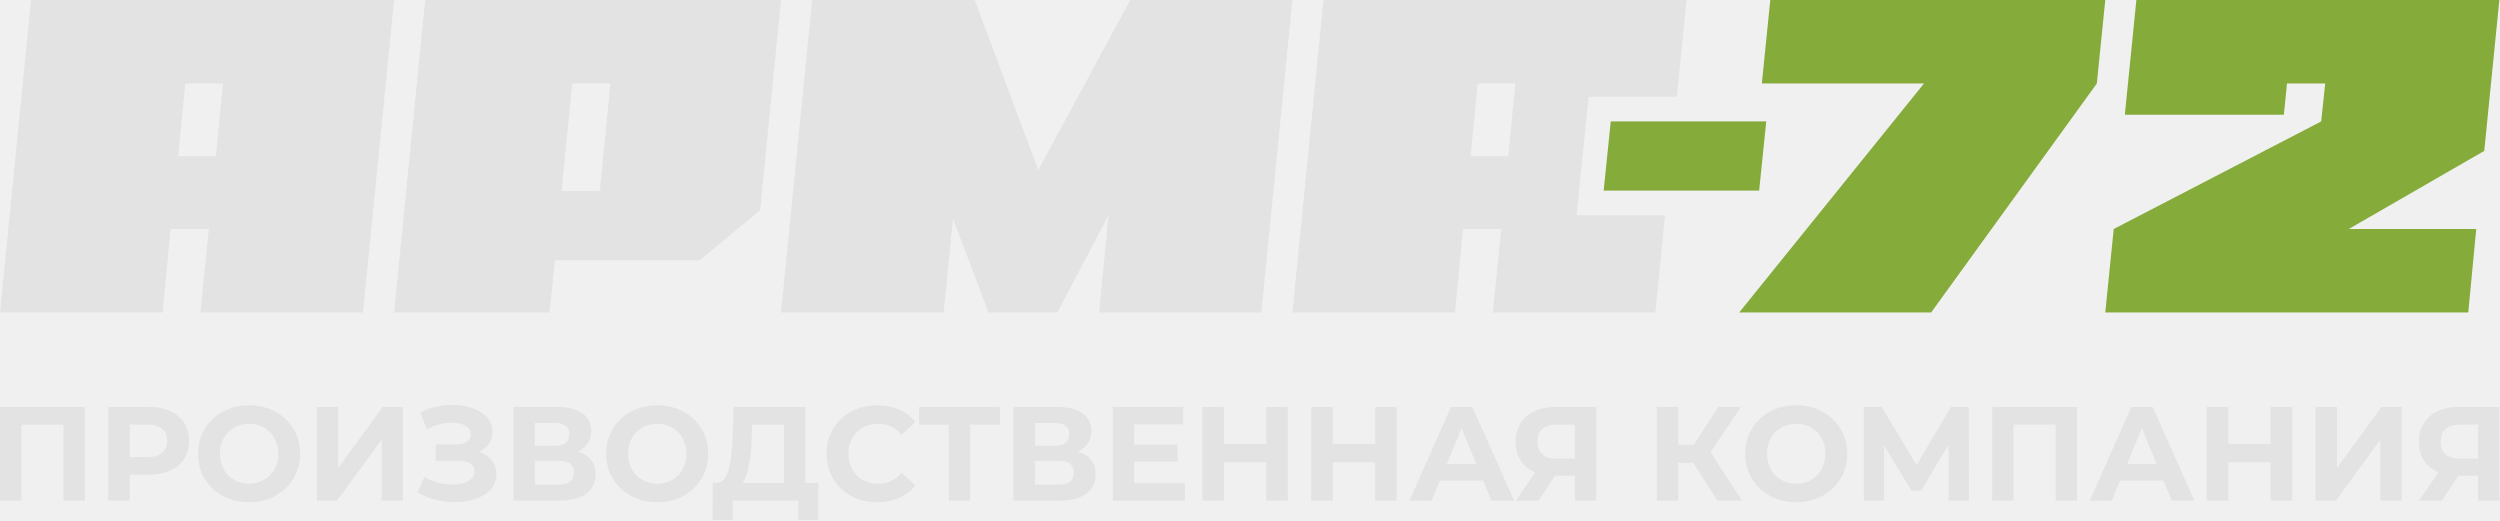
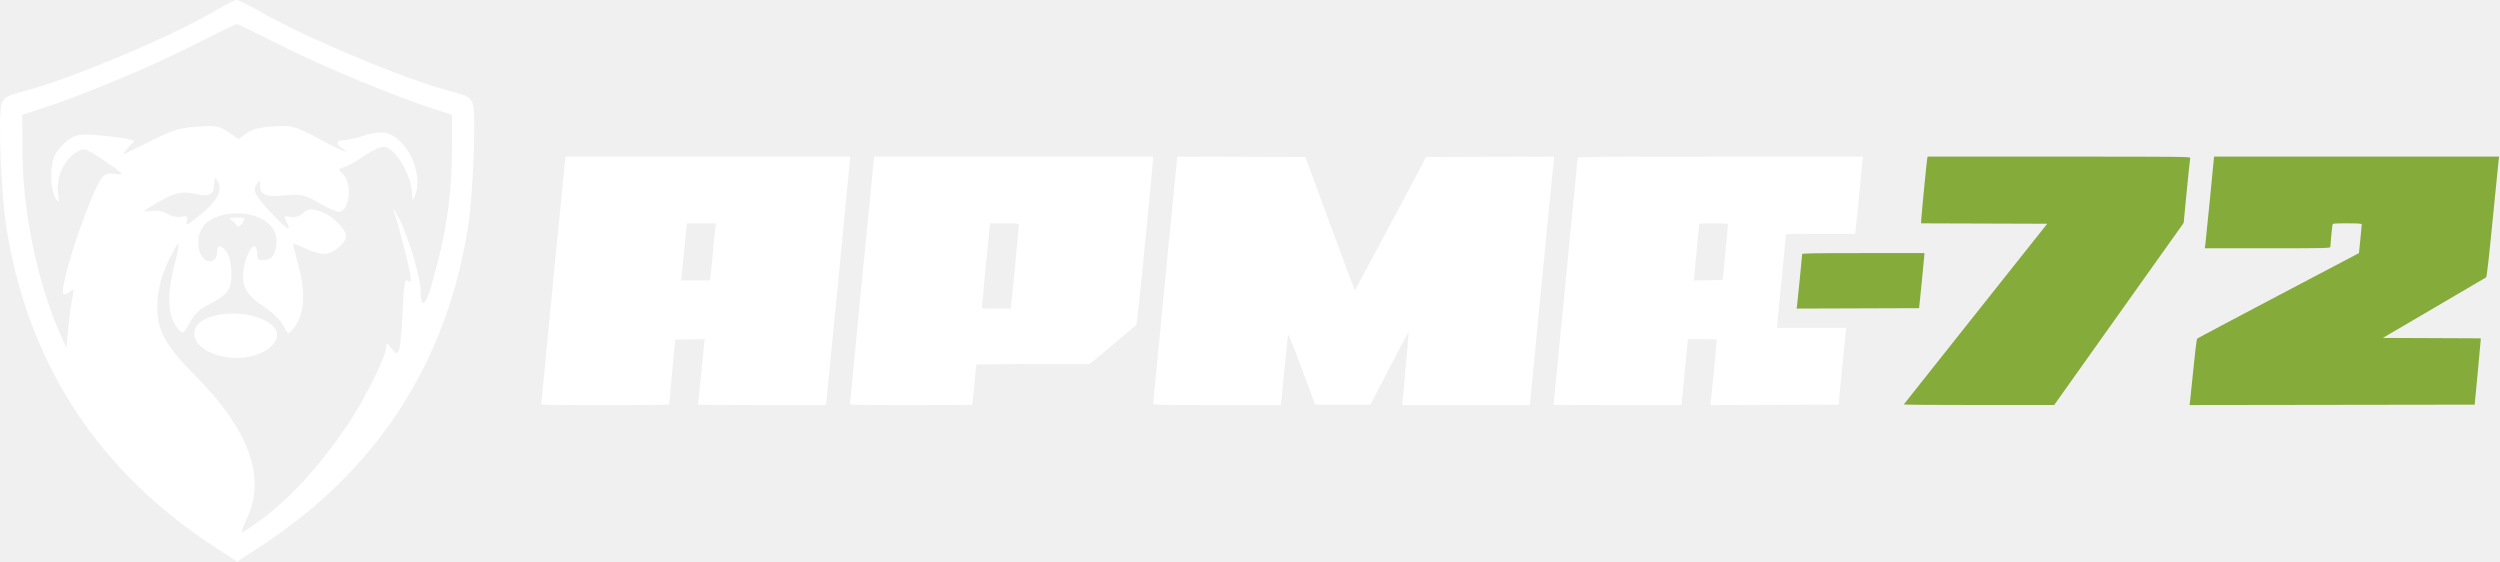
- <svg xmlns="http://www.w3.org/2000/svg" width="793" height="165" viewBox="0 0 793 165" fill="none">
-   <g clip-path="url(#clip0_303_53)">
-     <path d="M26.956 129.07V158.787H20.154V134.674H6.802V158.787H0V129.07H26.956ZM47.11 129.07C49.729 129.07 52.004 129.508 53.933 130.386C55.863 131.263 57.349 132.508 58.391 134.122C59.433 135.735 59.954 137.645 59.954 139.853C59.954 142.032 59.433 143.935 58.391 145.563C57.349 147.19 55.863 148.436 53.933 149.299C52.004 150.162 49.729 150.593 47.11 150.593H41.152V158.787H34.308V129.07H47.11ZM46.729 144.99C48.786 144.99 50.349 144.544 51.419 143.653C52.49 142.761 53.025 141.495 53.025 139.853C53.025 138.183 52.49 136.902 51.419 136.011C50.349 135.119 48.786 134.674 46.729 134.674H41.152V144.99H46.729ZM79.009 159.297C75.939 159.297 73.171 158.632 70.707 157.301C68.242 155.971 66.313 154.139 64.918 151.804C63.524 149.469 62.827 146.844 62.827 143.928C62.827 141.013 63.524 138.388 64.918 136.053C66.313 133.719 68.242 131.886 70.707 130.556C73.171 129.225 75.939 128.56 79.009 128.56C82.079 128.56 84.84 129.225 87.29 130.556C89.741 131.886 91.67 133.718 93.079 136.053C94.487 138.388 95.191 141.013 95.191 143.928C95.191 146.844 94.487 149.469 93.079 151.804C91.67 154.138 89.741 155.971 87.29 157.301C84.84 158.632 82.079 159.297 79.009 159.297ZM79.009 153.438C80.755 153.438 82.333 153.035 83.741 152.228C85.149 151.422 86.255 150.297 87.058 148.853C87.861 147.41 88.262 145.768 88.262 143.928C88.262 142.089 87.861 140.447 87.058 139.004C86.255 137.56 85.149 136.435 83.741 135.629C82.333 134.822 80.755 134.419 79.009 134.419C77.263 134.419 75.685 134.822 74.277 135.629C72.869 136.435 71.763 137.56 70.96 139.004C70.157 140.447 69.756 142.089 69.756 143.928C69.756 145.768 70.158 147.41 70.96 148.853C71.763 150.297 72.869 151.422 74.277 152.228C75.685 153.035 77.263 153.438 79.009 153.438ZM100.473 129.07H107.275V148.429L121.387 129.07H127.809V158.787H121.048V139.471L106.937 158.787H100.472L100.473 129.07ZM151.976 143.292C153.694 143.886 155.039 144.813 156.011 146.072C156.983 147.332 157.469 148.796 157.469 150.466C157.469 152.278 156.877 153.849 155.694 155.179C154.511 156.509 152.913 157.528 150.899 158.235C148.885 158.943 146.681 159.297 144.287 159.297C142.258 159.297 140.237 159.042 138.223 158.533C136.21 158.023 134.301 157.245 132.498 156.198L134.611 151.273C135.907 152.066 137.336 152.667 138.899 153.077C140.463 153.488 141.991 153.693 143.484 153.693C145.512 153.693 147.195 153.325 148.533 152.589C149.871 151.853 150.54 150.82 150.54 149.49C150.54 148.386 150.082 147.551 149.166 146.985C148.251 146.419 147.005 146.136 145.427 146.136H138.202V140.957H144.92C146.3 140.957 147.378 140.674 148.152 140.108C148.927 139.542 149.314 138.763 149.314 137.773C149.314 136.612 148.758 135.707 147.645 135.056C146.533 134.405 145.103 134.079 143.357 134.079C142.061 134.079 140.723 134.256 139.343 134.61C137.963 134.964 136.653 135.494 135.414 136.202L133.343 130.853C136.47 129.239 139.85 128.433 143.484 128.433C145.793 128.433 147.92 128.772 149.863 129.452C151.807 130.131 153.356 131.122 154.511 132.424C155.666 133.725 156.243 135.239 156.243 136.966C156.243 138.381 155.863 139.641 155.102 140.745C154.342 141.848 153.3 142.697 151.976 143.292H151.976ZM183.368 143.292C185.171 143.829 186.552 144.707 187.509 145.924C188.467 147.141 188.946 148.641 188.946 150.424C188.946 153.056 187.953 155.108 185.967 156.58C183.981 158.052 181.143 158.787 177.453 158.787H162.877V129.07H176.651C180.087 129.07 182.763 129.735 184.678 131.065C186.594 132.395 187.551 134.292 187.551 136.754C187.551 138.226 187.185 139.52 186.453 140.638C185.72 141.756 184.692 142.641 183.368 143.292ZM169.68 141.381H176.059C177.552 141.381 178.679 141.077 179.439 140.469C180.2 139.86 180.58 138.962 180.58 137.773C180.58 136.612 180.193 135.721 179.418 135.098C178.644 134.475 177.524 134.164 176.059 134.164H169.68V141.381ZM177.2 153.693C180.411 153.693 182.017 152.419 182.017 149.872C182.017 147.41 180.411 146.179 177.2 146.179H169.68V153.693H177.2ZM208.466 159.297C205.395 159.297 202.628 158.632 200.163 157.301C197.699 155.971 195.769 154.139 194.375 151.804C192.981 149.469 192.284 146.844 192.284 143.928C192.284 141.013 192.981 138.388 194.375 136.053C195.769 133.719 197.699 131.886 200.163 130.556C202.628 129.225 205.395 128.56 208.466 128.56C211.536 128.56 214.296 129.225 216.747 130.556C219.197 131.886 221.127 133.718 222.535 136.053C223.944 138.388 224.648 141.013 224.648 143.928C224.648 146.844 223.944 149.469 222.535 151.804C221.127 154.138 219.197 155.971 216.747 157.301C214.296 158.632 211.536 159.297 208.466 159.297ZM208.466 153.438C210.212 153.438 211.789 153.035 213.198 152.228C214.606 151.422 215.711 150.297 216.514 148.853C217.317 147.41 217.719 145.768 217.719 143.928C217.719 142.089 217.317 140.447 216.514 139.004C215.711 137.56 214.606 136.435 213.198 135.629C211.789 134.822 210.212 134.419 208.466 134.419C206.719 134.419 205.142 134.822 203.734 135.629C202.325 136.435 201.22 137.56 200.417 139.004C199.614 140.447 199.213 142.089 199.213 143.928C199.213 145.768 199.614 147.41 200.417 148.853C201.22 150.297 202.325 151.422 203.734 152.228C205.142 153.035 206.719 153.438 208.466 153.438ZM259.588 153.183V164.943H253.252V158.787H232.379V164.943H226.042L226.084 153.183H227.267C229.042 153.127 230.295 151.825 231.027 149.278C231.76 146.73 232.21 143.094 232.379 138.367L232.717 129.07H255.448V153.183H259.588ZM238.421 139.004C238.281 142.542 237.985 145.506 237.534 147.898C237.084 150.289 236.393 152.051 235.464 153.183H248.689V134.674H238.548L238.421 139.004ZM278.179 159.297C275.165 159.297 272.44 158.639 270.005 157.323C267.567 156.007 265.651 154.181 264.258 151.846C262.863 149.511 262.166 146.872 262.166 143.928C262.166 140.985 262.863 138.346 264.258 136.011C265.651 133.676 267.567 131.85 270.005 130.534C272.44 129.218 275.18 128.56 278.222 128.56C280.786 128.56 283.103 129.013 285.173 129.919C287.243 130.825 288.982 132.126 290.389 133.824L285.995 137.9C283.995 135.579 281.516 134.419 278.561 134.419C276.73 134.419 275.095 134.822 273.659 135.629C272.222 136.436 271.103 137.56 270.3 139.004C269.497 140.447 269.095 142.089 269.095 143.929C269.095 145.768 269.497 147.41 270.3 148.853C271.103 150.297 272.222 151.422 273.659 152.228C275.095 153.035 276.73 153.438 278.561 153.438C281.516 153.438 283.995 152.264 285.995 149.915L290.389 153.99C288.982 155.716 287.236 157.033 285.151 157.938C283.066 158.844 280.742 159.297 278.179 159.297ZM317.178 134.674H307.713V158.787H300.953V134.674H291.531V129.07H317.178V134.674ZM341.979 143.292C343.781 143.829 345.162 144.707 346.12 145.924C347.077 147.141 347.556 148.641 347.556 150.424C347.556 153.056 346.562 155.108 344.577 156.58C342.591 158.051 339.754 158.787 336.064 158.787H321.485V129.07H335.261C338.697 129.07 341.372 129.735 343.288 131.065C345.203 132.395 346.161 134.292 346.161 136.754C346.161 138.226 345.795 139.52 345.063 140.638C344.33 141.756 343.302 142.641 341.979 143.292ZM328.288 141.381H334.668C336.163 141.381 337.287 141.077 338.049 140.468C338.809 139.86 339.191 138.961 339.191 137.773C339.191 136.612 338.801 135.721 338.027 135.098C337.254 134.475 336.134 134.164 334.668 134.164H328.288V141.381ZM335.81 153.693C339.021 153.693 340.627 152.419 340.627 149.872C340.627 147.41 339.021 146.179 335.81 146.179H328.288V153.693H335.81ZM375.864 153.268V158.787H352.964V129.07H375.315V134.589H359.767V141.042H373.498V146.391H359.767V153.268H375.864ZM408.524 129.07V158.787H401.678V146.603H388.244V158.787H381.399V129.07H388.244V140.787H401.678V129.07H408.524ZM443.043 129.07V158.787H436.198V146.603H422.762V158.787H415.918V129.07H422.762V140.787H436.198V129.07H443.043ZM470.463 152.419H456.731L454.112 158.787H447.098L460.281 129.07H467.04L480.264 158.787H473.082L470.463 152.419ZM468.308 147.197L463.618 135.82L458.929 147.197H468.308ZM506.291 129.07V158.787H499.532V150.891H493.278L488.04 158.787H480.813L486.983 149.829C484.983 149.009 483.447 147.771 482.378 146.115C481.307 144.459 480.772 142.471 480.772 140.15C480.772 137.857 481.292 135.883 482.335 134.228C483.377 132.572 484.857 131.298 486.772 130.407C488.688 129.515 490.942 129.07 493.532 129.07H506.291ZM493.701 134.674C491.757 134.674 490.272 135.126 489.244 136.032C488.216 136.938 487.701 138.282 487.701 140.065C487.701 141.792 488.194 143.122 489.181 144.056C490.165 144.99 491.616 145.457 493.532 145.457H499.532V134.674H493.701ZM537.092 146.815H532.36V158.787H525.559V129.07H532.36V141.084H537.262L545.037 129.07H552.261L542.585 143.419L552.556 158.787H544.783L537.092 146.815ZM569.753 159.296C566.682 159.296 563.915 158.631 561.451 157.301C558.986 155.971 557.057 154.138 555.661 151.803C554.268 149.469 553.572 146.843 553.572 143.928C553.572 141.013 554.268 138.388 555.661 136.053C557.057 133.718 558.986 131.886 561.451 130.555C563.915 129.225 566.682 128.56 569.753 128.56C572.822 128.56 575.584 129.225 578.034 130.555C580.484 131.886 582.414 133.718 583.821 136.053C585.231 138.388 585.935 141.013 585.935 143.928C585.935 146.843 585.231 149.469 583.821 151.803C582.414 154.138 580.484 155.971 578.034 157.301C575.584 158.631 572.822 159.296 569.753 159.296ZM569.753 153.438C571.499 153.438 573.076 153.035 574.484 152.228C575.894 151.421 576.999 150.296 577.802 148.853C578.605 147.41 579.006 145.768 579.006 143.928C579.006 142.089 578.605 140.447 577.802 139.004C576.999 137.56 575.894 136.435 574.484 135.629C573.076 134.822 571.499 134.419 569.753 134.419C568.007 134.419 566.428 134.822 565.02 135.629C563.613 136.435 562.508 137.56 561.705 139.004C560.902 140.447 560.5 142.089 560.5 143.928C560.5 145.768 560.902 147.409 561.705 148.853C562.508 150.296 563.613 151.421 565.02 152.228C566.428 153.035 568.007 153.438 569.753 153.438ZM618.129 158.787L618.088 140.999L609.384 155.646H606.341L597.638 141.339V158.787H591.217V129.07H596.878L607.947 147.537L618.847 129.07H624.511L624.552 158.787H618.129ZM658.86 129.07V158.787H652.057V134.673H638.705V158.787H631.904V129.07H658.86ZM686.239 152.419H672.507L669.888 158.787H662.875L676.055 129.07H682.817L696.041 158.787H688.858L686.239 152.419ZM684.084 147.197L679.395 135.82L674.703 147.197H684.084ZM727.096 129.07V158.787H720.249V146.603H706.815V158.787H699.971V129.07H706.815V140.787H720.249V129.07H727.096ZM734.489 129.07H741.292V148.428L755.403 129.07H761.824V158.787H755.065V139.471L740.953 158.787H734.489V129.07ZM792.794 129.07V158.787H786.035V150.891H779.781L774.543 158.787H767.316L773.486 149.829C771.486 149.009 769.95 147.77 768.881 146.115C767.81 144.459 767.275 142.471 767.275 140.15C767.275 137.857 767.795 135.883 768.838 134.227C769.88 132.572 771.36 131.298 773.275 130.407C775.191 129.515 777.445 129.069 780.035 129.069L792.794 129.07ZM780.204 134.673C778.26 134.673 776.775 135.126 775.747 136.032C774.719 136.938 774.204 138.282 774.204 140.065C774.204 141.792 774.697 143.122 775.684 144.056C776.668 144.99 778.119 145.457 780.035 145.457H786.035V134.673H780.204Z" fill="#E3E3E3" />
-     <path d="M9.865 0H125.001L115.136 99.122H63.557L66.235 72.642H54.115L51.579 99.122H0L9.865 0ZM68.49 49.561C68.772 46.635 69.053 43.755 69.335 40.923C69.523 38.469 69.758 35.92 70.04 33.277C70.322 30.634 70.557 28.368 70.745 26.48H58.766L56.511 49.561H68.49V49.561Z" fill="#E3E3E3" />
-     <path d="M125 99.122L134.865 0H247.745L241.123 66.695L221.957 82.554H176.015L174.324 99.122H125ZM181.511 26.48L178.129 60.606H190.249L193.631 26.48H181.511Z" fill="#E3E3E3" />
-     <path d="M247.745 99.122L257.61 0H309.19L329.343 53.951L358.514 0H409.951L400.087 99.122H348.649L351.607 68.252L335.401 99.122H313.558L302.283 69.385L299.325 99.122H247.745Z" fill="#E3E3E3" />
-     <path fill-rule="evenodd" clip-rule="evenodd" d="M419.816 0H534.952L531.895 30.711H503.926L500.066 68.269H528.156L525.087 99.121H473.507L476.185 72.642H464.066L461.529 99.121H409.951L419.816 0ZM478.441 49.561C478.721 46.634 479.004 43.755 479.285 40.923C479.474 38.469 479.708 35.92 479.991 33.276C480.272 30.633 480.506 28.368 480.695 26.48H468.716L466.463 49.561H478.441Z" fill="#E3E3E3" />
-     <path d="M510.932 38.516H560.256L558.002 60.464H508.678L510.932 38.516Z" fill="#85AB3A" />
-     <path d="M667.794 0L665.116 26.48L612.552 99.122H551.671L610.296 26.48H558.858L561.538 0H667.794Z" fill="#85AB3A" />
-     <path d="M677.658 0H792.794L788.004 47.862L745.021 72.642H785.467L782.93 99.122H667.794L670.471 72.642L736.283 38.516L737.553 26.48H725.432L724.445 36.392H673.994L677.658 0Z" fill="#85AB3A" />
-   </g>
-   <defs>
-     <clipPath id="clip0_303_53">
-       <rect width="793" height="165" fill="white" />
-     </clipPath>
-   </defs>
+ <svg xmlns="http://www.w3.org/2000/svg" width="1491" height="335" viewBox="0 0 1491 335" fill="none">
+   <path fill-rule="evenodd" clip-rule="evenodd" d="M126.062 7.671C101.043 22.328 41.278 47.355 14.991 54.183C3.689 57.119 2.156 58.009 0.849 62.408C-1.219 69.362 0.757 117.161 3.911 136.546C17.05 217.264 58.458 280.744 127.344 325.77L141.441 334.984L155.539 325.77C224.43 280.741 265.969 217.045 278.946 136.546C282.094 117.018 284.081 69.299 282.032 62.408C280.727 58.013 279.194 57.119 267.952 54.199C241.728 47.387 181.737 22.261 155.29 7.013C148.448 3.069 141.956 -0.087 140.864 0.002C139.772 0.091 133.111 3.542 126.062 7.671ZM114.4 27.399C89.333 40.108 49.337 56.775 24.815 64.73L13.281 68.472L13.311 88.412C13.371 125.991 22.255 168.947 36.522 200.627L39.6 207.462L40.765 195.367C41.406 188.714 42.505 180.656 43.207 177.459C44.366 172.178 44.224 171.86 41.657 173.99C40.102 175.28 38.339 175.845 37.739 175.246C35.974 173.479 43.429 146.579 50.939 127.614C60.285 104.017 61.211 102.737 68.25 103.698C74.88 104.603 74.278 103.904 60.517 94.716C51.025 88.376 50.278 88.161 46.018 90.553C38.615 94.708 33.494 105.302 34.525 114.332C35.364 121.693 35.297 121.838 32.946 117.749C29.726 112.148 29.704 98.358 32.906 92.167C34.302 89.468 37.84 85.553 40.769 83.467C45.553 80.061 47.426 79.785 59.166 80.748C66.353 81.34 74.005 82.315 76.168 82.92L80.102 84.017L76.168 88.342C74.005 90.723 73.004 92.312 73.943 91.876C74.883 91.439 82.458 87.734 90.775 83.643C103.243 77.508 108.046 76.07 118.116 75.451C128.935 74.786 131.019 75.171 136.315 78.823L142.296 82.946L147.069 79.467C150.426 77.018 155.247 75.794 163.333 75.338C174.256 74.72 175.563 75.077 189.727 82.548C197.925 86.871 205.216 90.384 205.93 90.357C206.646 90.328 205.884 89.521 204.24 88.563C199.999 86.092 200.537 83.573 205.307 83.573C207.538 83.573 212.73 82.377 216.841 80.916C221.019 79.433 226.638 78.688 229.573 79.229C242.581 81.628 253.041 103.74 247.388 116.895C246.06 119.984 245.908 119.885 245.799 115.868C245.512 105.229 237.039 89.984 230.209 87.816C227.762 87.04 224.006 88.513 217.819 92.679C212.935 95.967 207.25 99.147 205.182 99.747C201.458 100.827 201.453 100.864 204.755 104.166C210.397 109.808 208.359 126.293 202.019 126.293C200.628 126.293 195.214 123.88 189.989 120.931C181.293 116.023 179.582 115.654 169.763 116.572C158.253 117.647 155.132 116.28 155.086 110.145C155.064 107.257 154.769 107.091 153.403 109.205C150.469 113.744 151.51 115.929 161.947 127.148C171.462 137.375 174.516 138.938 170.565 131.558C169.162 128.937 169.533 128.619 173.19 129.318C175.821 129.822 178.729 128.971 180.809 127.09C183.726 124.449 185.059 124.313 190.876 126.056C197.649 128.084 206.376 136.469 206.376 140.95C206.376 144.354 200.428 149.93 195.464 151.175C192.919 151.814 188.169 150.835 183.242 148.655C178.81 146.695 174.999 145.09 174.775 145.09C174.551 145.09 175.802 150.265 177.556 156.587C182.755 175.341 181.713 188.257 174.31 196.748C171.911 199.499 171.544 199.323 168.976 194.184C167.46 191.15 162.412 186.185 157.757 183.152C148.125 176.876 145.006 172.288 144.919 164.26C144.849 157.686 149.018 146.799 151.607 146.799C152.595 146.799 153.403 148.773 153.403 151.184C153.403 154.95 154.059 155.493 158.048 155.029C161.616 154.613 163.056 153.214 164.259 148.991C167.766 136.69 157.81 127.219 141.441 127.284C125.023 127.351 116.076 135.743 118.658 148.653C120.435 157.539 129.48 158.561 129.48 149.875C129.48 145.681 132.151 146.008 135.363 150.598C136.93 152.835 138.024 157.992 138.024 163.149C138.024 172.98 135.85 175.857 123.87 181.889C119.189 184.246 115.592 187.793 113.097 192.513C109.625 199.078 109.155 199.386 106.717 196.693C99.774 189.022 99.148 176.36 104.678 155.423C106.031 150.297 106.797 145.76 106.378 145.341C105.958 144.923 103.188 149.769 100.22 156.112C96.428 164.212 94.576 171.093 93.993 179.239C92.821 195.632 97.462 204.909 116.322 223.877C148.292 256.028 158.753 284.505 147.484 308.709C145.187 313.642 143.755 317.68 144.302 317.68C144.849 317.68 150.387 313.888 156.612 309.252C174.064 296.253 191.602 276.797 208.034 252.204C217.629 237.843 230.264 212.375 230.356 207.211C230.407 204.354 230.724 204.417 233.601 207.865C236.498 211.336 236.899 211.413 238.008 208.72C238.678 207.088 239.63 196.712 240.125 185.661C240.855 169.337 241.443 165.917 243.266 167.43C245.076 168.932 245.31 168.029 244.473 162.744C243.48 156.478 237.243 132.601 234.727 125.439C234.066 123.559 235.479 125.622 237.868 130.022C242.979 139.443 250.794 165.381 250.831 173.05C250.886 184.162 253.625 183.029 257.282 170.381C266.072 139.972 269.525 116.936 269.572 88.412L269.602 68.472L258.068 64.73C234.298 57.02 194.398 40.472 168.782 27.7C154.215 20.438 141.911 14.411 141.441 14.308C140.972 14.206 128.803 20.096 114.4 27.399ZM127.797 109.291C127.757 115.998 125.139 117.563 117.016 115.738C108.325 113.785 104.186 114.755 92.957 121.38C84.236 126.527 84.224 126.548 90.169 125.803C93.738 125.355 97.691 126.069 99.998 127.582C102.118 128.971 105.794 129.737 108.166 129.284C111.879 128.575 112.323 128.945 111.365 131.961C110.432 134.906 111.375 134.576 117.274 129.904C129.856 119.94 133.362 113.503 129.48 107.496C128.173 105.473 127.817 105.849 127.797 109.291ZM137.798 131.244C139.083 132.059 140.649 133.554 141.274 134.567C141.992 135.728 143.188 135.169 144.505 133.06C146.423 129.989 146.134 129.713 141.028 129.737C137.222 129.755 136.201 130.232 137.798 131.244ZM129.668 187.932C105.55 192.727 115.256 213.443 141.621 213.443C157.316 213.443 169.921 203.05 163.545 195.365C157.959 188.636 142.824 185.316 129.668 187.932Z" fill="white" />
+   <path fill-rule="evenodd" clip-rule="evenodd" d="M337.032 95.45C336.642 98.301 322.867 239.498 322.867 240.641C322.867 241.558 323.542 241.574 360.987 241.574C396.96 241.574 399.108 241.527 399.136 240.735C399.152 240.274 399.963 231.481 400.939 221.196L402.712 202.496L411.504 202.365L420.297 202.234L420.004 204.523C419.744 206.557 416.368 240.733 416.368 241.334C416.368 241.466 433.508 241.574 454.458 241.574H492.548L492.83 239.537C493.225 236.685 506.991 95.583 506.991 94.387V93.412H422.151H337.311L337.032 95.45ZM521.154 95.45C520.765 98.279 506.991 239.469 506.991 240.632C506.991 241.561 507.525 241.574 543.433 241.574C563.475 241.574 579.874 241.52 579.874 241.455C579.874 241.389 580.414 236.048 581.073 229.587C581.731 223.126 582.271 217.678 582.271 217.48C582.271 217.282 597.497 217.12 616.105 217.12H649.938L663.455 205.786C670.888 199.552 677.249 194.196 677.589 193.883C678.018 193.487 679.661 178.45 682.983 144.504C685.61 117.657 687.759 95.179 687.759 94.552V93.412H604.597H521.435L521.154 95.45ZM701.93 95.447C701.561 98.202 687.759 239.73 687.759 240.761C687.759 241.519 690.342 241.574 725.817 241.574H763.874L764.159 239.297C764.316 238.044 765.221 228.82 766.171 218.799C767.121 208.777 768.046 200.195 768.226 199.727C768.444 199.16 771.201 205.974 776.47 220.105L784.385 241.335H800.871H817.357L828.677 219.427C834.903 207.378 840.061 197.798 840.139 198.138C840.216 198.478 839.407 207.943 838.341 219.171C837.274 230.398 836.401 240.032 836.401 240.58V241.574L874.401 241.574L912.4 241.573L919.497 168.572C923.401 128.421 926.696 95.083 926.82 94.488L927.044 93.406L888.797 93.529L850.55 93.652L829.451 133.292C817.846 155.094 808.243 173.039 808.11 173.17C807.978 173.301 801.272 155.463 793.208 133.53L778.546 93.652L740.375 93.529L702.203 93.406L701.93 95.447ZM940.928 94.011C940.927 94.341 937.691 127.613 933.736 167.948C929.781 208.283 926.545 241.35 926.545 241.43C926.545 241.509 943.689 241.574 964.643 241.574H1002.74L1002.99 240.016C1003.13 239.159 1003.9 231.229 1004.7 222.395C1005.51 213.56 1006.29 205.415 1006.45 204.294L1006.73 202.256H1015.31C1023.77 202.256 1023.88 202.27 1023.88 203.289C1023.88 204.49 1020.67 237.108 1020.29 239.779L1020.03 241.58L1058.28 241.457L1096.52 241.335L1098.52 220.956C1099.61 209.748 1100.64 199.446 1100.8 198.061L1101.09 195.543H1080.47H1059.84V194.457C1059.84 193.86 1061.03 181.677 1062.48 167.383C1063.93 153.09 1065.12 140.956 1065.12 140.419C1065.12 139.452 1065.31 139.443 1085.73 139.443H1106.34L1106.56 138.364C1106.69 137.771 1107.67 128.007 1108.74 116.667C1109.8 105.327 1110.78 95.456 1110.9 94.731L1111.13 93.412H1026.03C958.27 93.412 940.93 93.534 940.928 94.011ZM409.444 135.248C409.296 136.369 408.635 143.111 407.974 150.232C407.315 157.352 406.654 164.095 406.507 165.216L406.24 167.253H414.845H423.451L423.738 165.216C423.896 164.095 424.461 158.323 424.993 152.389C425.924 142.004 426.117 140.091 426.706 135.367L426.976 133.21H418.345H409.714L409.444 135.248ZM590.219 135.487C589.777 138.913 585.628 181.888 585.628 183.038C585.628 184.012 585.835 184.036 594.214 184.036H602.799L603.09 181.758C603.523 178.372 607.684 135.254 607.684 134.155C607.684 133.249 607.323 133.21 599.099 133.21H590.513L590.219 135.487ZM1013.33 133.804C1013.33 134.441 1010.57 163.723 1010.3 165.945L1010.14 167.275L1018.8 167.144L1027.47 167.014L1028.07 160.301C1028.4 156.609 1029.11 149.256 1029.63 143.962C1030.16 138.668 1030.59 134.083 1030.59 133.773C1030.59 133.363 1028.25 133.21 1021.96 133.21C1015.42 133.21 1013.33 133.354 1013.33 133.804Z" fill="white" />
+   <path fill-rule="evenodd" clip-rule="evenodd" d="M1149.4 94.485C1149.09 95.969 1145.76 130.25 1145.77 131.882L1145.77 133.198L1183.37 133.321L1220.97 133.444L1178.3 187.147C1154.83 216.683 1135.53 241.011 1135.4 241.209C1135.27 241.407 1155.41 241.559 1180.15 241.547L1225.13 241.525L1245.27 213.18C1256.34 197.59 1273.71 173.164 1283.87 158.899L1302.33 132.964L1304.17 114.024C1305.18 103.607 1306.11 94.707 1306.24 94.245C1306.46 93.449 1302.5 93.406 1228.05 93.406H1149.63L1149.4 94.485ZM1317.96 119.179C1316.58 133.354 1315.33 145.652 1315.19 146.51L1314.93 148.068H1352.38C1387.29 148.068 1389.83 148.013 1389.83 147.254C1389.83 145.857 1390.82 135.417 1391.06 134.283C1391.29 133.213 1391.36 133.204 1399.91 133.204C1406.49 133.204 1408.54 133.346 1408.54 133.803C1408.54 134.133 1408.18 138.125 1407.72 142.674L1406.89 150.946L1358.93 176.181C1332.54 190.06 1310.71 201.658 1310.41 201.953C1310.08 202.271 1309.14 209.741 1308.12 220.231C1307.16 229.989 1306.26 238.782 1306.11 239.772L1305.84 241.572L1390.86 241.45L1475.89 241.329L1477.66 222.869C1478.63 212.715 1479.44 203.817 1479.46 203.093L1479.5 201.778L1450.31 201.655L1421.12 201.531L1451.63 183.66C1468.41 173.831 1482.4 165.622 1482.72 165.419C1483.12 165.167 1484.38 154.09 1486.66 130.786C1488.5 111.941 1490.11 95.822 1490.24 94.965L1490.47 93.406H1405.47H1320.47L1317.96 119.179ZM1074.81 151.509C1074.81 152.311 1072 180.591 1071.73 182.474L1071.51 184.036L1108.03 183.913L1144.55 183.79L1146.1 168.686C1146.95 160.379 1147.65 152.989 1147.67 152.264L1147.69 150.945H1111.25C1083.62 150.945 1074.81 151.082 1074.81 151.509Z" fill="#85AB3A" />
</svg>
